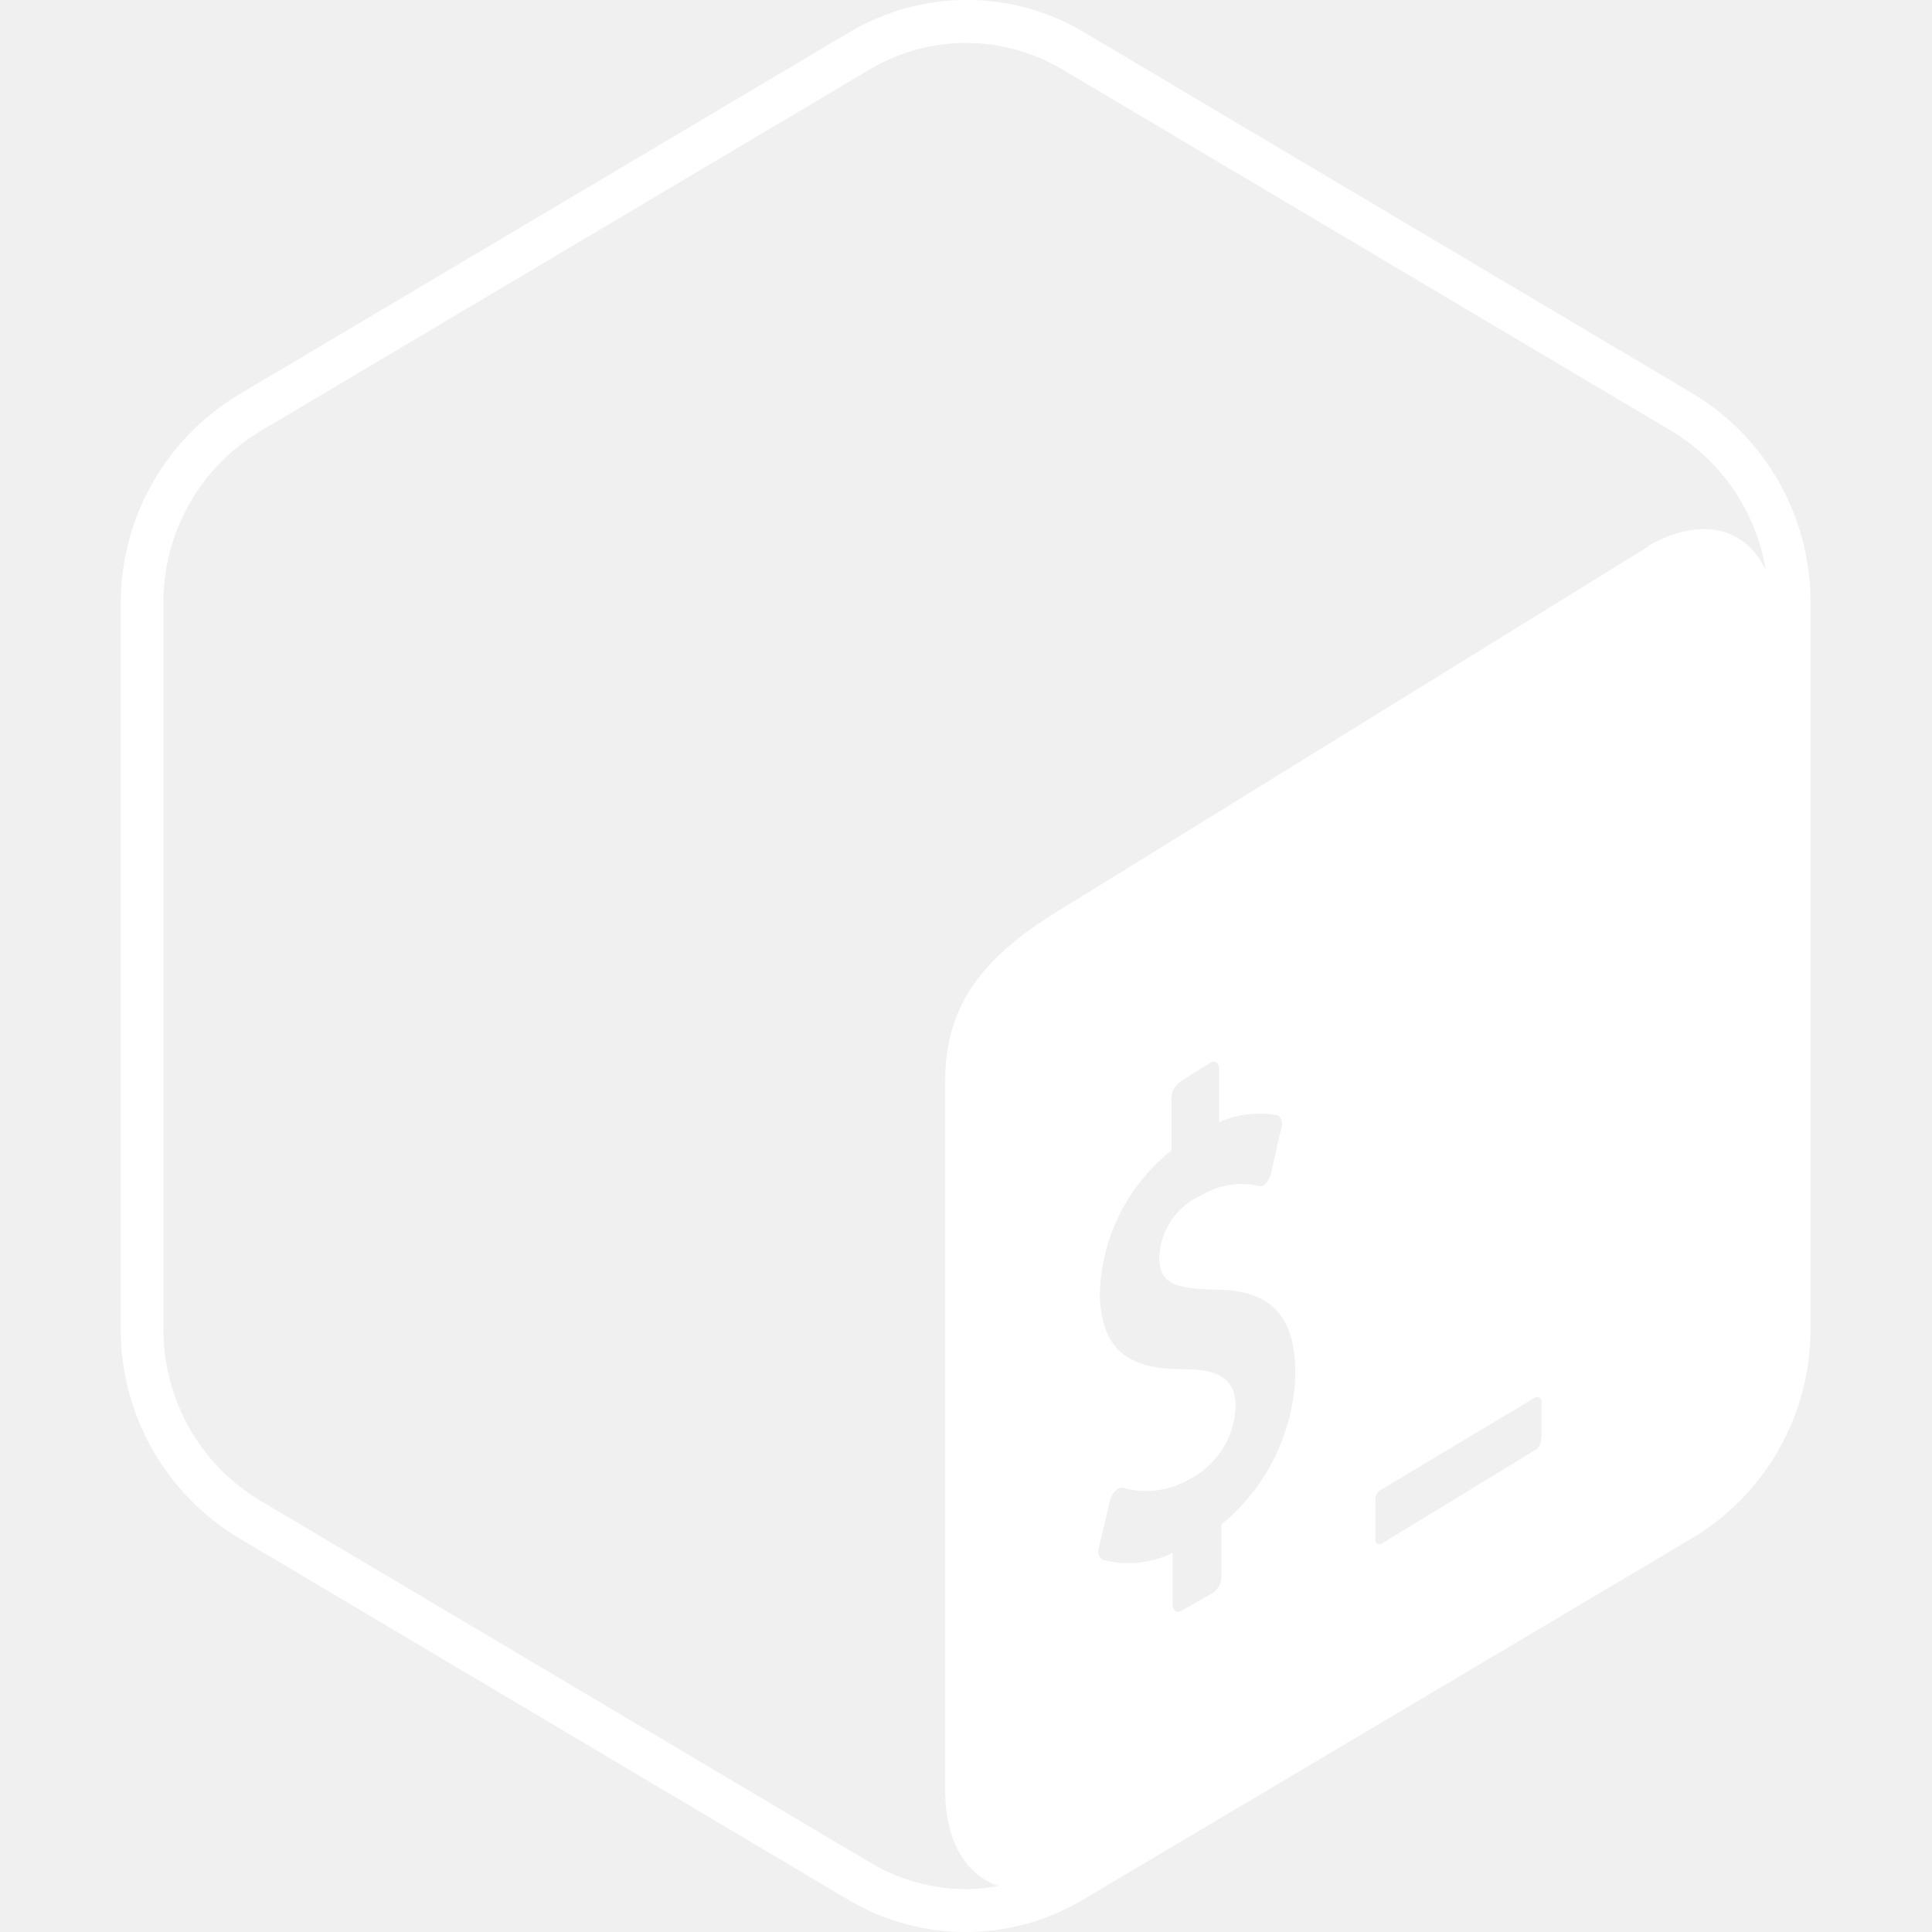
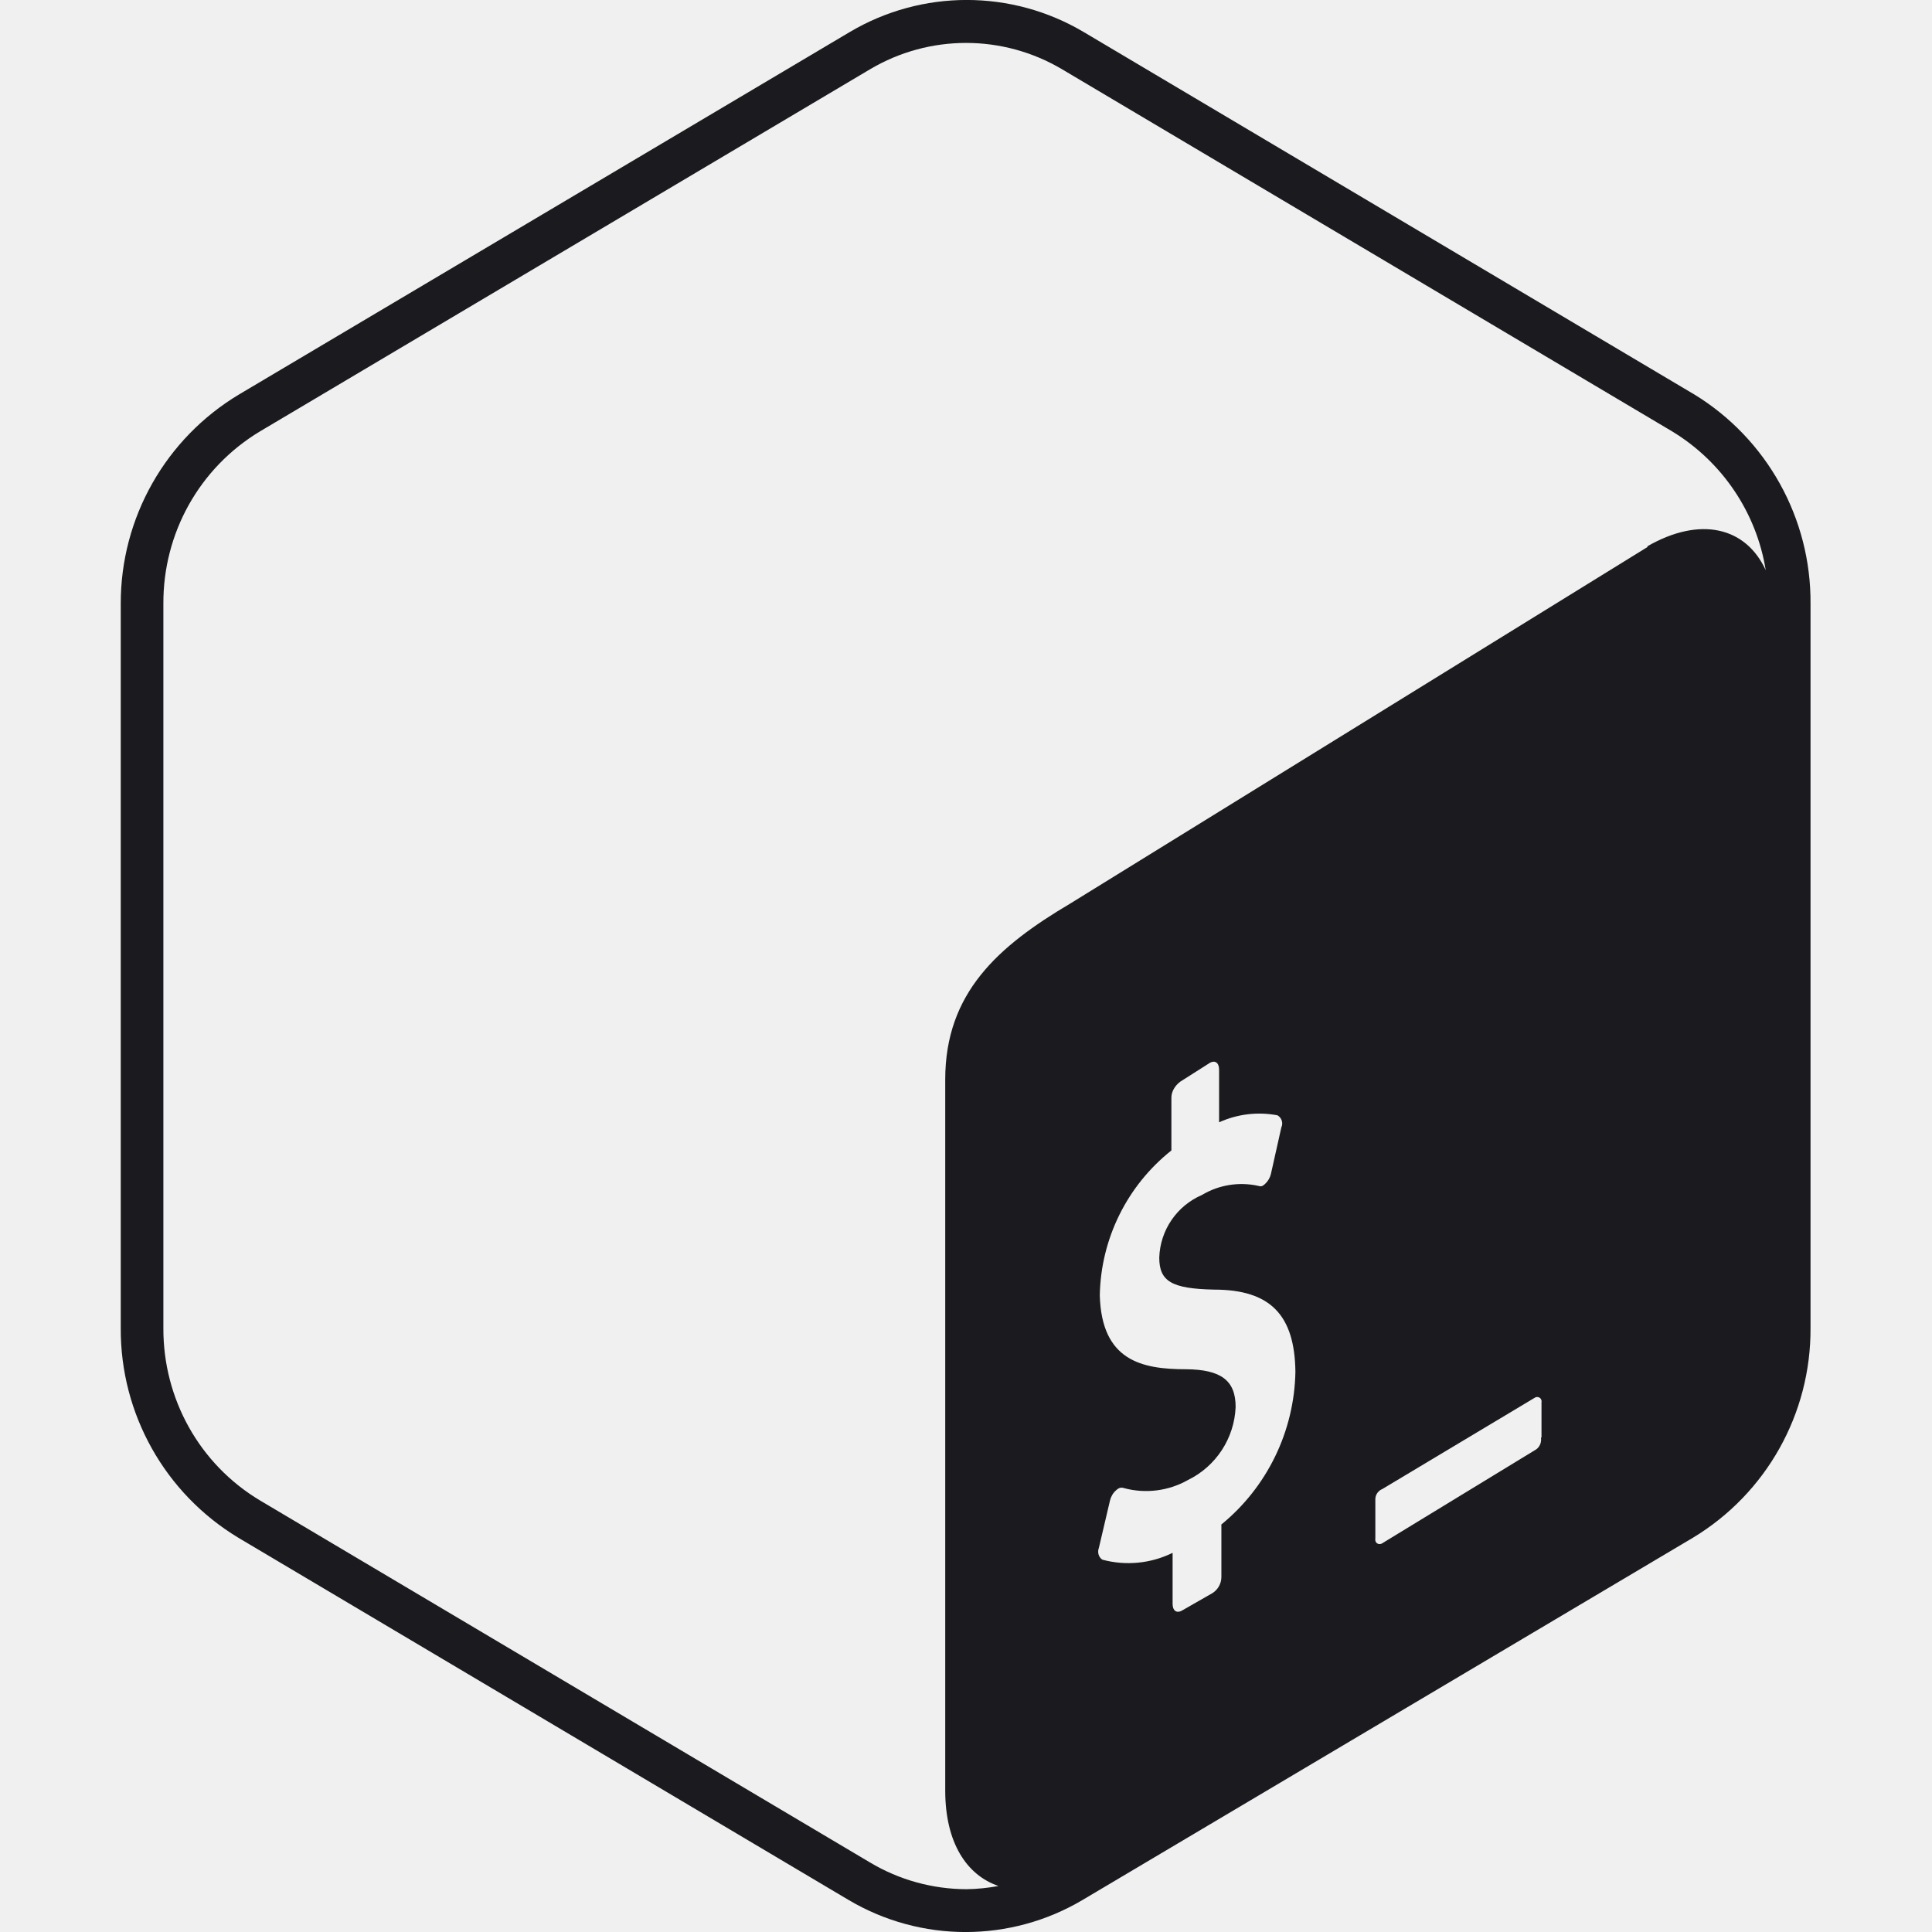
<svg xmlns="http://www.w3.org/2000/svg" x="0px" y="0px" viewBox="0 0 32 32" preserveAspectRatio="xMinYMin meet" role="img">
-   <path d="M28.057 6.53L17.952.532a3.8 3.8 0 0 0-3.88 0L3.965 6.53A4.03 4.03 0 0 0 2 10.002v11.996a4.03 4.03 0 0 0 1.948 3.472l10.105 5.998a3.8 3.8 0 0 0 3.88 0L28.04 25.47a4.03 4.03 0 0 0 1.948-3.472V10.002a4.03 4.03 0 0 0-1.93-3.472zM20.23 25.262v.86c-.001.108-.057.207-.148.265l-.512.293c-.08.042-.148 0-.148-.113v-.847a1.66 1.66 0 0 1-1.164.113c-.062-.042-.086-.122-.056-.2l.183-.78c.016-.066.05-.125.102-.17a.18.18 0 0 1 .05-.035.11.11 0 0 1 .08 0 1.41 1.41 0 0 0 1.059-.134 1.41 1.41 0 0 0 .79-1.21c0-.438-.24-.62-.82-.625-.734 0-1.4-.14-1.43-1.224.017-.937.452-1.817 1.186-2.4v-.872c-.001-.1.056-.2.148-.268l.494-.314c.08-.042.148 0 .148.116v.872a1.61 1.61 0 0 1 .967-.116c.07.04.098.128.064.2l-.173.773c-.015.06-.045.113-.088.155-.014.015-.03.028-.05.04s-.05.008-.074 0a1.28 1.28 0 0 0-.931.152 1.17 1.17 0 0 0-.706 1.037c0 .395.208.515.907.53.935 0 1.337.423 1.348 1.362-.018.983-.467 1.908-1.228 2.53zm5.293-1.45c.012.074-.018.15-.078.194L22.9 25.558c-.024.02-.06.023-.087.007s-.04-.05-.033-.08v-.66c.003-.072.05-.136.116-.162l2.516-1.507c.024-.02.06-.023.087-.007s.04.05.033.08v.582zM27.288 9.06l-9.562 5.906c-1.193.706-2.07 1.478-2.07 2.914v11.778c0 .86.353 1.4.882 1.58a3.14 3.14 0 0 1-.53.053 3.13 3.13 0 0 1-1.595-.441L4.308 24.853C3.3 24.25 2.702 23.165 2.706 22V10.002C2.7 8.834 3.3 7.75 4.308 7.144l10.105-5.998c.98-.58 2.196-.58 3.176 0l10.105 5.998c.833.504 1.4 1.35 1.552 2.3-.328-.713-1.083-.9-1.962-.395h.003z" fill="#FFFFFF" fill-rule="evenodd" />
+   <path d="M28.057 6.53L17.952.532a3.8 3.8 0 0 0-3.88 0L3.965 6.53A4.03 4.03 0 0 0 2 10.002v11.996a4.03 4.03 0 0 0 1.948 3.472l10.105 5.998a3.8 3.8 0 0 0 3.88 0L28.04 25.47a4.03 4.03 0 0 0 1.948-3.472V10.002a4.03 4.03 0 0 0-1.93-3.472zM20.23 25.262v.86c-.001.108-.057.207-.148.265l-.512.293c-.08.042-.148 0-.148-.113v-.847a1.66 1.66 0 0 1-1.164.113c-.062-.042-.086-.122-.056-.2l.183-.78c.016-.066.05-.125.102-.17a.18.18 0 0 1 .05-.035.11.11 0 0 1 .08 0 1.41 1.41 0 0 0 1.059-.134 1.41 1.41 0 0 0 .79-1.21c0-.438-.24-.62-.82-.625-.734 0-1.4-.14-1.43-1.224.017-.937.452-1.817 1.186-2.4v-.872c-.001-.1.056-.2.148-.268l.494-.314c.08-.042.148 0 .148.116v.872a1.61 1.61 0 0 1 .967-.116c.07.04.098.128.064.2l-.173.773c-.015.06-.045.113-.088.155-.014.015-.03.028-.05.04s-.05.008-.074 0a1.28 1.28 0 0 0-.931.152 1.17 1.17 0 0 0-.706 1.037c0 .395.208.515.907.53.935 0 1.337.423 1.348 1.362-.018.983-.467 1.908-1.228 2.53zm5.293-1.45c.012.074-.018.15-.078.194L22.9 25.558c-.024.02-.06.023-.087.007s-.04-.05-.033-.08v-.66c.003-.072.05-.136.116-.162l2.516-1.507c.024-.02.06-.023.087-.007s.04.05.033.08v.582zM27.288 9.06l-9.562 5.906c-1.193.706-2.07 1.478-2.07 2.914v11.778c0 .86.353 1.4.882 1.58a3.14 3.14 0 0 1-.53.053 3.13 3.13 0 0 1-1.595-.441L4.308 24.853C3.3 24.25 2.702 23.165 2.706 22V10.002C2.7 8.834 3.3 7.75 4.308 7.144l10.105-5.998c.98-.58 2.196-.58 3.176 0l10.105 5.998c.833.504 1.4 1.35 1.552 2.3-.328-.713-1.083-.9-1.962-.395h.003z" fill="#1b1b1f" fill-rule="evenodd" />
</svg>
